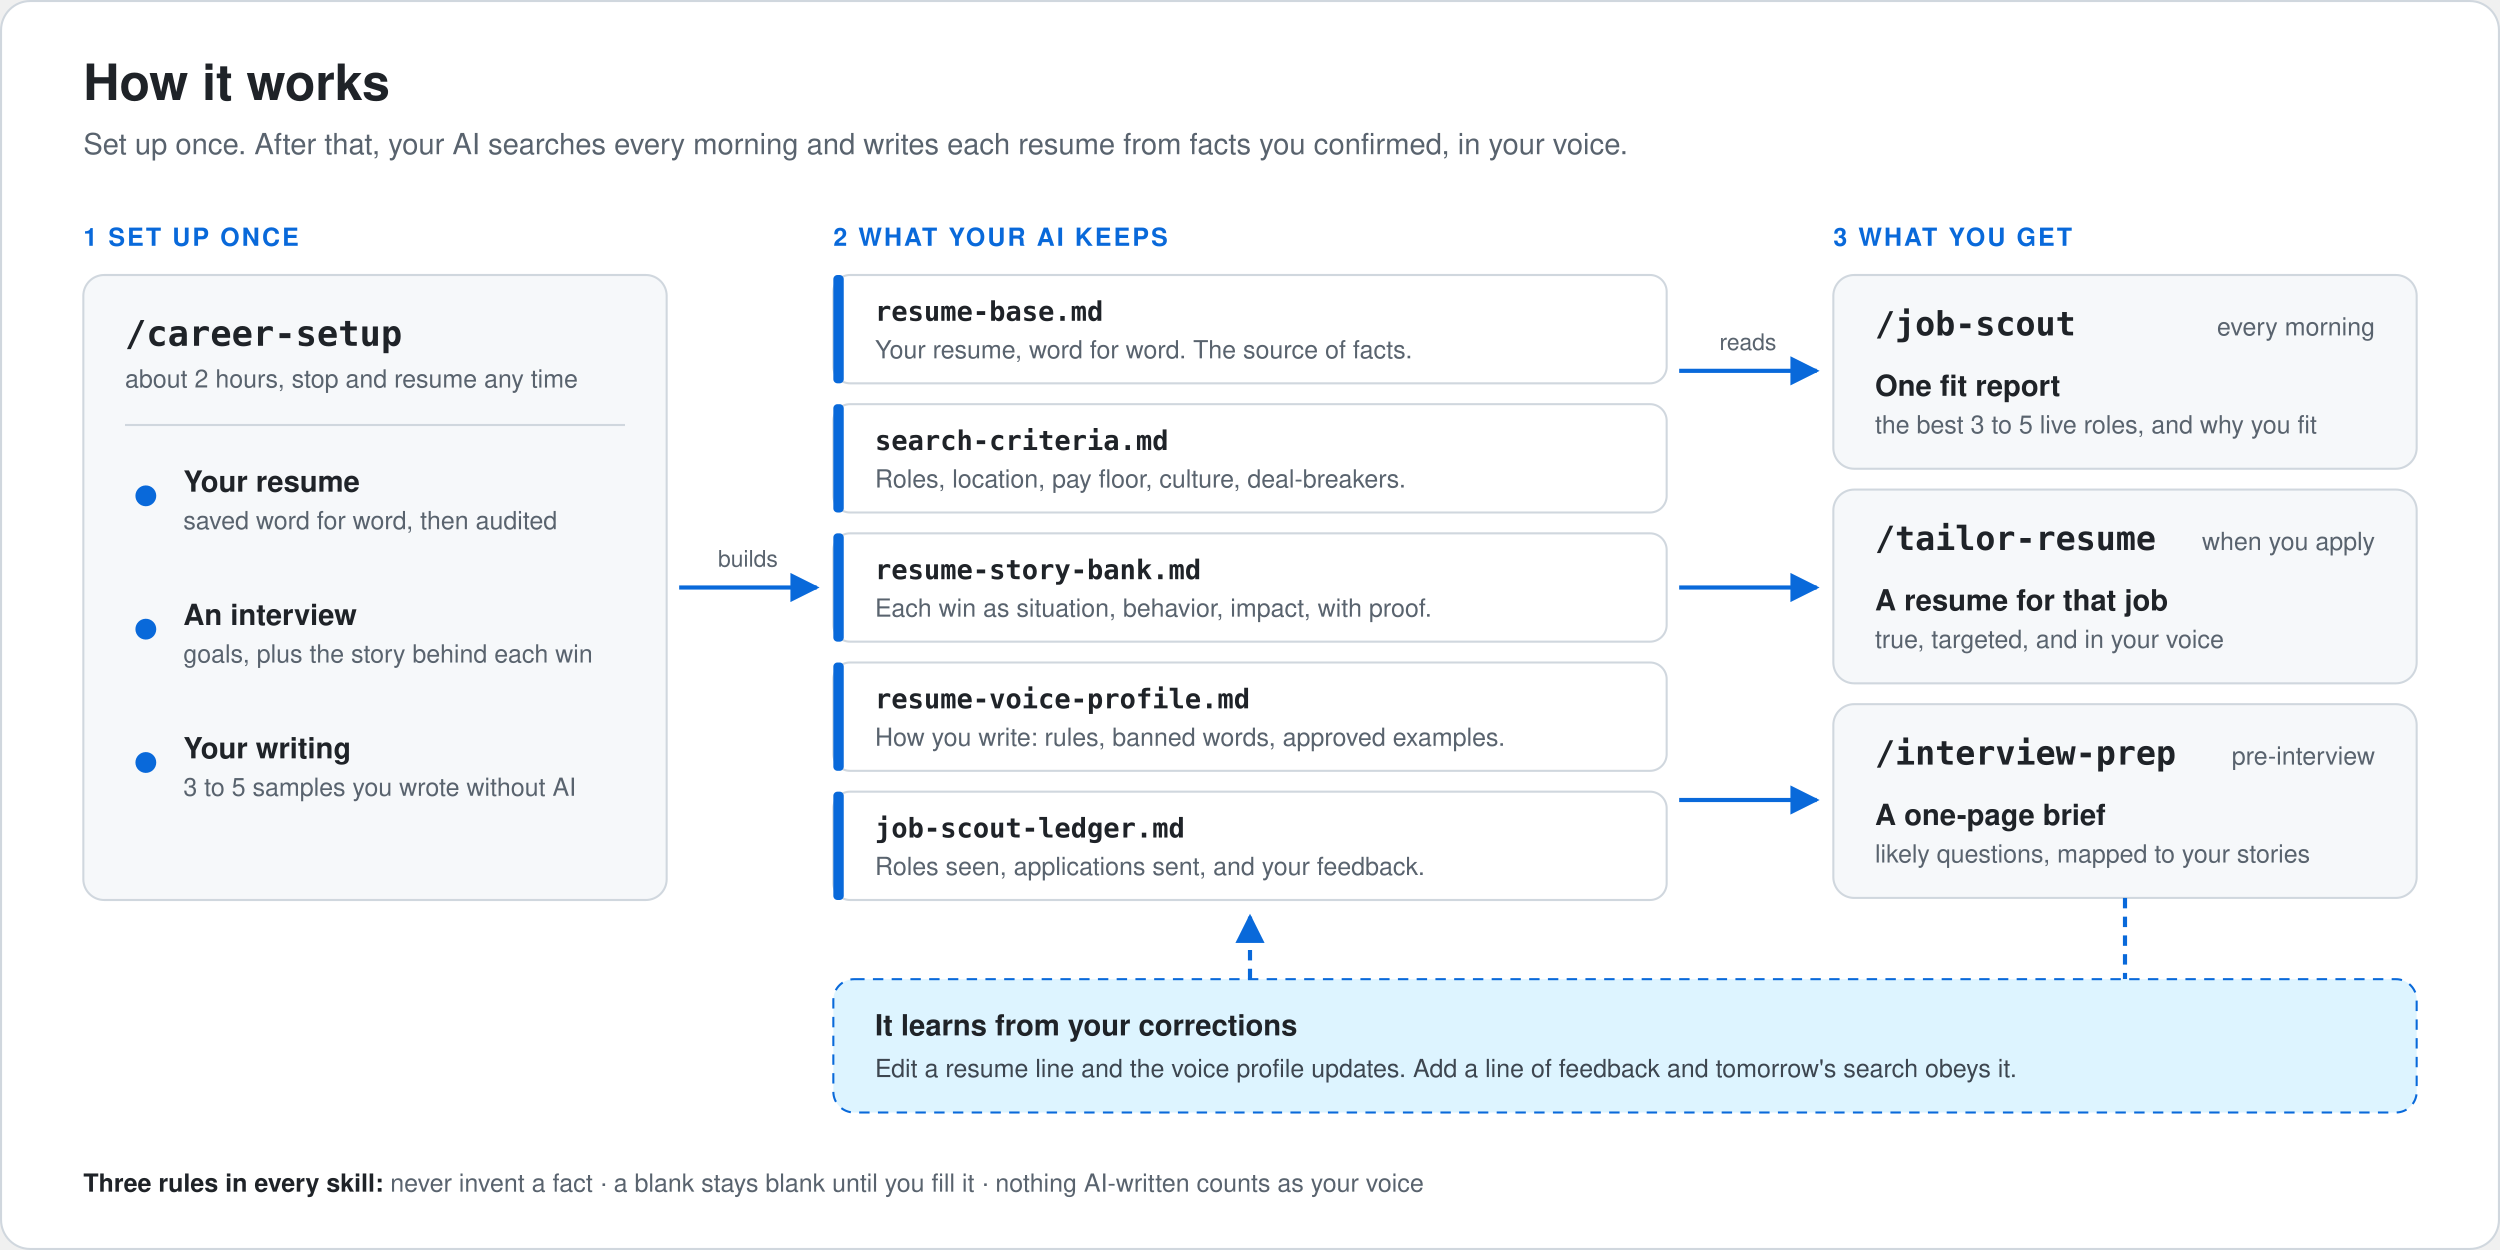
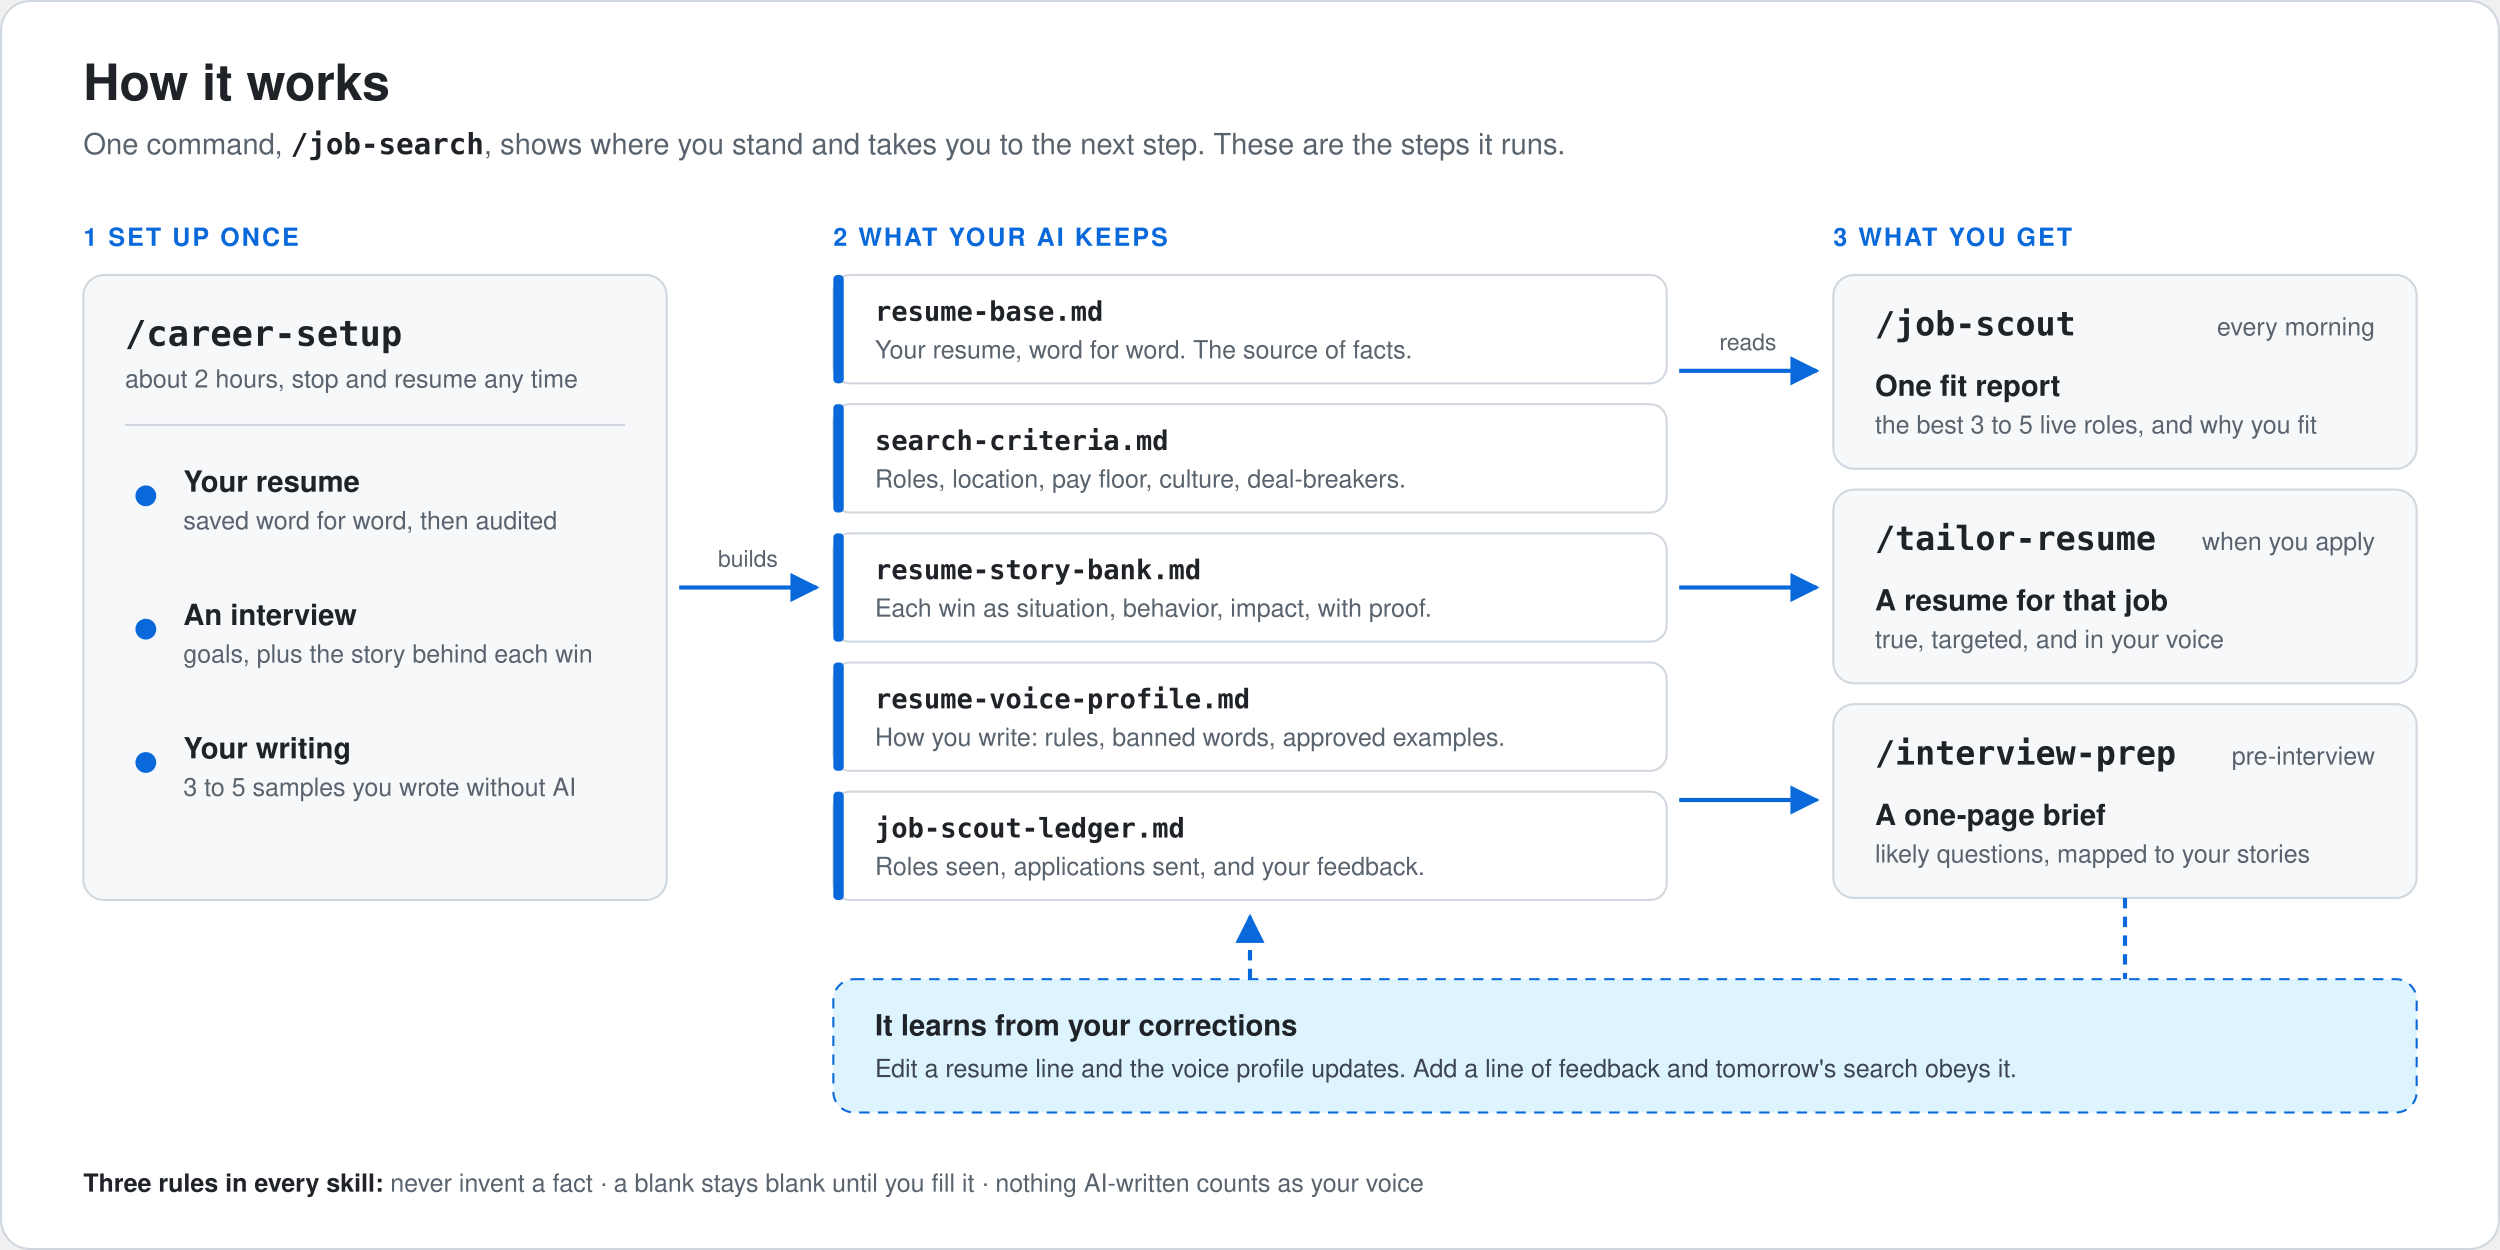
<svg xmlns="http://www.w3.org/2000/svg" viewBox="0 0 1200 600" width="1200" height="600" role="img" aria-labelledby="t d" font-family="-apple-system, BlinkMacSystemFont, 'Segoe UI', Helvetica, Arial, sans-serif">
  <defs>
    <marker id="a" viewBox="0 0 10 10" refX="9" refY="5" markerWidth="7" markerHeight="7" orient="auto-start-reverse">
      <path d="M0 0L10 5L0 10z" fill="#0969da" />
    </marker>
  </defs>
  <rect x="0.5" y="0.5" width="1199" height="599" rx="14" fill="#ffffff" stroke="#d0d7de" />
  <text x="40" y="48" font-size="24" font-weight="700" fill="#1f2328">How it works</text>
-   <text x="40" y="74" font-size="14" fill="#59636e">Set up once. After that, your AI searches every morning and writes each resume from facts you confirmed, in your voice.</text>
+   <text x="40" y="74" font-size="14" fill="#59636e">One command, <tspan font-weight="700" fill="#1f2328" font-family="ui-monospace, SFMono-Regular, Menlo, Consolas, monospace">/job-search</tspan>, shows where you stand and takes you to the next step. These are the steps it runs.</text>
  <g font-size="12" font-weight="700" fill="#0969da" letter-spacing="1">
    <text x="40" y="118">1  SET UP ONCE</text>
    <text x="400" y="118">2  WHAT YOUR AI KEEPS</text>
    <text x="880" y="118">3  WHAT YOU GET</text>
  </g>
  <rect x="40" y="132" width="280" height="300" rx="10" fill="#f6f8fa" stroke="#d0d7de" />
  <text x="60" y="166" font-size="17" font-weight="700" fill="#1f2328" font-family="ui-monospace, SFMono-Regular, Menlo, Consolas, monospace">/career-setup</text>
  <text x="60" y="186" font-size="12" fill="#59636e">about 2 hours, stop and resume any time</text>
  <line x1="60" y1="204" x2="300" y2="204" stroke="#d0d7de" />
  <g>
    <circle cx="70" cy="238" r="5" fill="#0969da" />
    <text x="88" y="236" font-size="14" font-weight="600" fill="#1f2328">Your resume</text>
    <text x="88" y="254" font-size="12" fill="#59636e">saved word for word, then audited</text>
    <circle cx="70" cy="302" r="5" fill="#0969da" />
    <text x="88" y="300" font-size="14" font-weight="600" fill="#1f2328">An interview</text>
    <text x="88" y="318" font-size="12" fill="#59636e">goals, plus the story behind each win</text>
    <circle cx="70" cy="366" r="5" fill="#0969da" />
    <text x="88" y="364" font-size="14" font-weight="600" fill="#1f2328">Your writing</text>
    <text x="88" y="382" font-size="12" fill="#59636e">3 to 5 samples you wrote without AI</text>
  </g>
  <line x1="326" y1="282" x2="392" y2="282" stroke="#0969da" stroke-width="2" marker-end="url(#a)" />
  <text x="359" y="272" font-size="11" fill="#59636e" text-anchor="middle">builds</text>
  <g font-size="12" fill="#59636e">
    <g>
      <rect x="400" y="132" width="400" height="52" rx="8" fill="#ffffff" stroke="#d0d7de" />
      <rect x="400" y="132" width="5" height="52" rx="2" fill="#0969da" />
      <text x="420" y="154" font-size="13" font-weight="700" fill="#1f2328" font-family="ui-monospace, SFMono-Regular, Menlo, Consolas, monospace">resume-base.md</text>
      <text x="420" y="172">Your resume, word for word. The source of facts.</text>
    </g>
    <g>
      <rect x="400" y="194" width="400" height="52" rx="8" fill="#ffffff" stroke="#d0d7de" />
      <rect x="400" y="194" width="5" height="52" rx="2" fill="#0969da" />
      <text x="420" y="216" font-size="13" font-weight="700" fill="#1f2328" font-family="ui-monospace, SFMono-Regular, Menlo, Consolas, monospace">search-criteria.md</text>
      <text x="420" y="234">Roles, location, pay floor, culture, deal-breakers.</text>
    </g>
    <g>
      <rect x="400" y="256" width="400" height="52" rx="8" fill="#ffffff" stroke="#d0d7de" />
      <rect x="400" y="256" width="5" height="52" rx="2" fill="#0969da" />
      <text x="420" y="278" font-size="13" font-weight="700" fill="#1f2328" font-family="ui-monospace, SFMono-Regular, Menlo, Consolas, monospace">resume-story-bank.md</text>
      <text x="420" y="296">Each win as situation, behavior, impact, with proof.</text>
    </g>
    <g>
      <rect x="400" y="318" width="400" height="52" rx="8" fill="#ffffff" stroke="#d0d7de" />
      <rect x="400" y="318" width="5" height="52" rx="2" fill="#0969da" />
      <text x="420" y="340" font-size="13" font-weight="700" fill="#1f2328" font-family="ui-monospace, SFMono-Regular, Menlo, Consolas, monospace">resume-voice-profile.md</text>
      <text x="420" y="358">How you write: rules, banned words, approved examples.</text>
    </g>
    <g>
      <rect x="400" y="380" width="400" height="52" rx="8" fill="#ffffff" stroke="#d0d7de" />
      <rect x="400" y="380" width="5" height="52" rx="2" fill="#0969da" />
      <text x="420" y="402" font-size="13" font-weight="700" fill="#1f2328" font-family="ui-monospace, SFMono-Regular, Menlo, Consolas, monospace">job-scout-ledger.md</text>
      <text x="420" y="420">Roles seen, applications sent, and your feedback.</text>
    </g>
  </g>
  <line x1="806" y1="178" x2="872" y2="178" stroke="#0969da" stroke-width="2" marker-end="url(#a)" />
  <line x1="806" y1="282" x2="872" y2="282" stroke="#0969da" stroke-width="2" marker-end="url(#a)" />
  <line x1="806" y1="384" x2="872" y2="384" stroke="#0969da" stroke-width="2" marker-end="url(#a)" />
  <text x="839" y="168" font-size="11" fill="#59636e" text-anchor="middle">reads</text>
  <rect x="880" y="132" width="280" height="93" rx="10" fill="#f6f8fa" stroke="#d0d7de" />
  <text x="900" y="161" font-size="16" font-weight="700" fill="#1f2328" font-family="ui-monospace, SFMono-Regular, Menlo, Consolas, monospace">/job-scout</text>
  <text x="1140" y="161" font-size="12" fill="#59636e" text-anchor="end">every morning</text>
  <text x="900" y="190" font-size="14" font-weight="600" fill="#1f2328">One fit report</text>
  <text x="900" y="208" font-size="12" fill="#59636e">the best 3 to 5 live roles, and why you fit</text>
  <rect x="880" y="235" width="280" height="93" rx="10" fill="#f6f8fa" stroke="#d0d7de" />
  <text x="900" y="264" font-size="16" font-weight="700" fill="#1f2328" font-family="ui-monospace, SFMono-Regular, Menlo, Consolas, monospace">/tailor-resume</text>
  <text x="1140" y="264" font-size="12" fill="#59636e" text-anchor="end">when you apply</text>
  <text x="900" y="293" font-size="14" font-weight="600" fill="#1f2328">A resume for that job</text>
  <text x="900" y="311" font-size="12" fill="#59636e">true, targeted, and in your voice</text>
  <rect x="880" y="338" width="280" height="93" rx="10" fill="#f6f8fa" stroke="#d0d7de" />
  <text x="900" y="367" font-size="16" font-weight="700" fill="#1f2328" font-family="ui-monospace, SFMono-Regular, Menlo, Consolas, monospace">/interview-prep</text>
  <text x="1140" y="367" font-size="12" fill="#59636e" text-anchor="end">pre-interview</text>
  <text x="900" y="396" font-size="14" font-weight="600" fill="#1f2328">A one-page brief</text>
  <text x="900" y="414" font-size="12" fill="#59636e">likely questions, mapped to your stories</text>
  <path d="M1020 431V470" stroke="#0969da" stroke-width="2" fill="none" stroke-dasharray="5 4" />
  <path d="M600 470V440" stroke="#0969da" stroke-width="2" fill="none" stroke-dasharray="5 4" marker-end="url(#a)" />
  <rect x="400" y="470" width="760" height="64" rx="10" fill="#ddf4ff" stroke="#0969da" stroke-dasharray="5 4" />
  <text x="420" y="497" font-size="14" font-weight="700" fill="#1f2328">It learns from your corrections</text>
  <text x="420" y="517" font-size="12" fill="#3d4650">Edit a resume line and the voice profile updates. Add a line of feedback and tomorrow's search obeys it.</text>
  <text x="40" y="572" font-size="12" fill="#59636e">
    <tspan font-weight="700" fill="#1f2328">Three rules in every skill:</tspan> never invent a fact  ·  a blank stays blank until you fill it  ·  nothing AI-written counts as your voice</text>
</svg>
